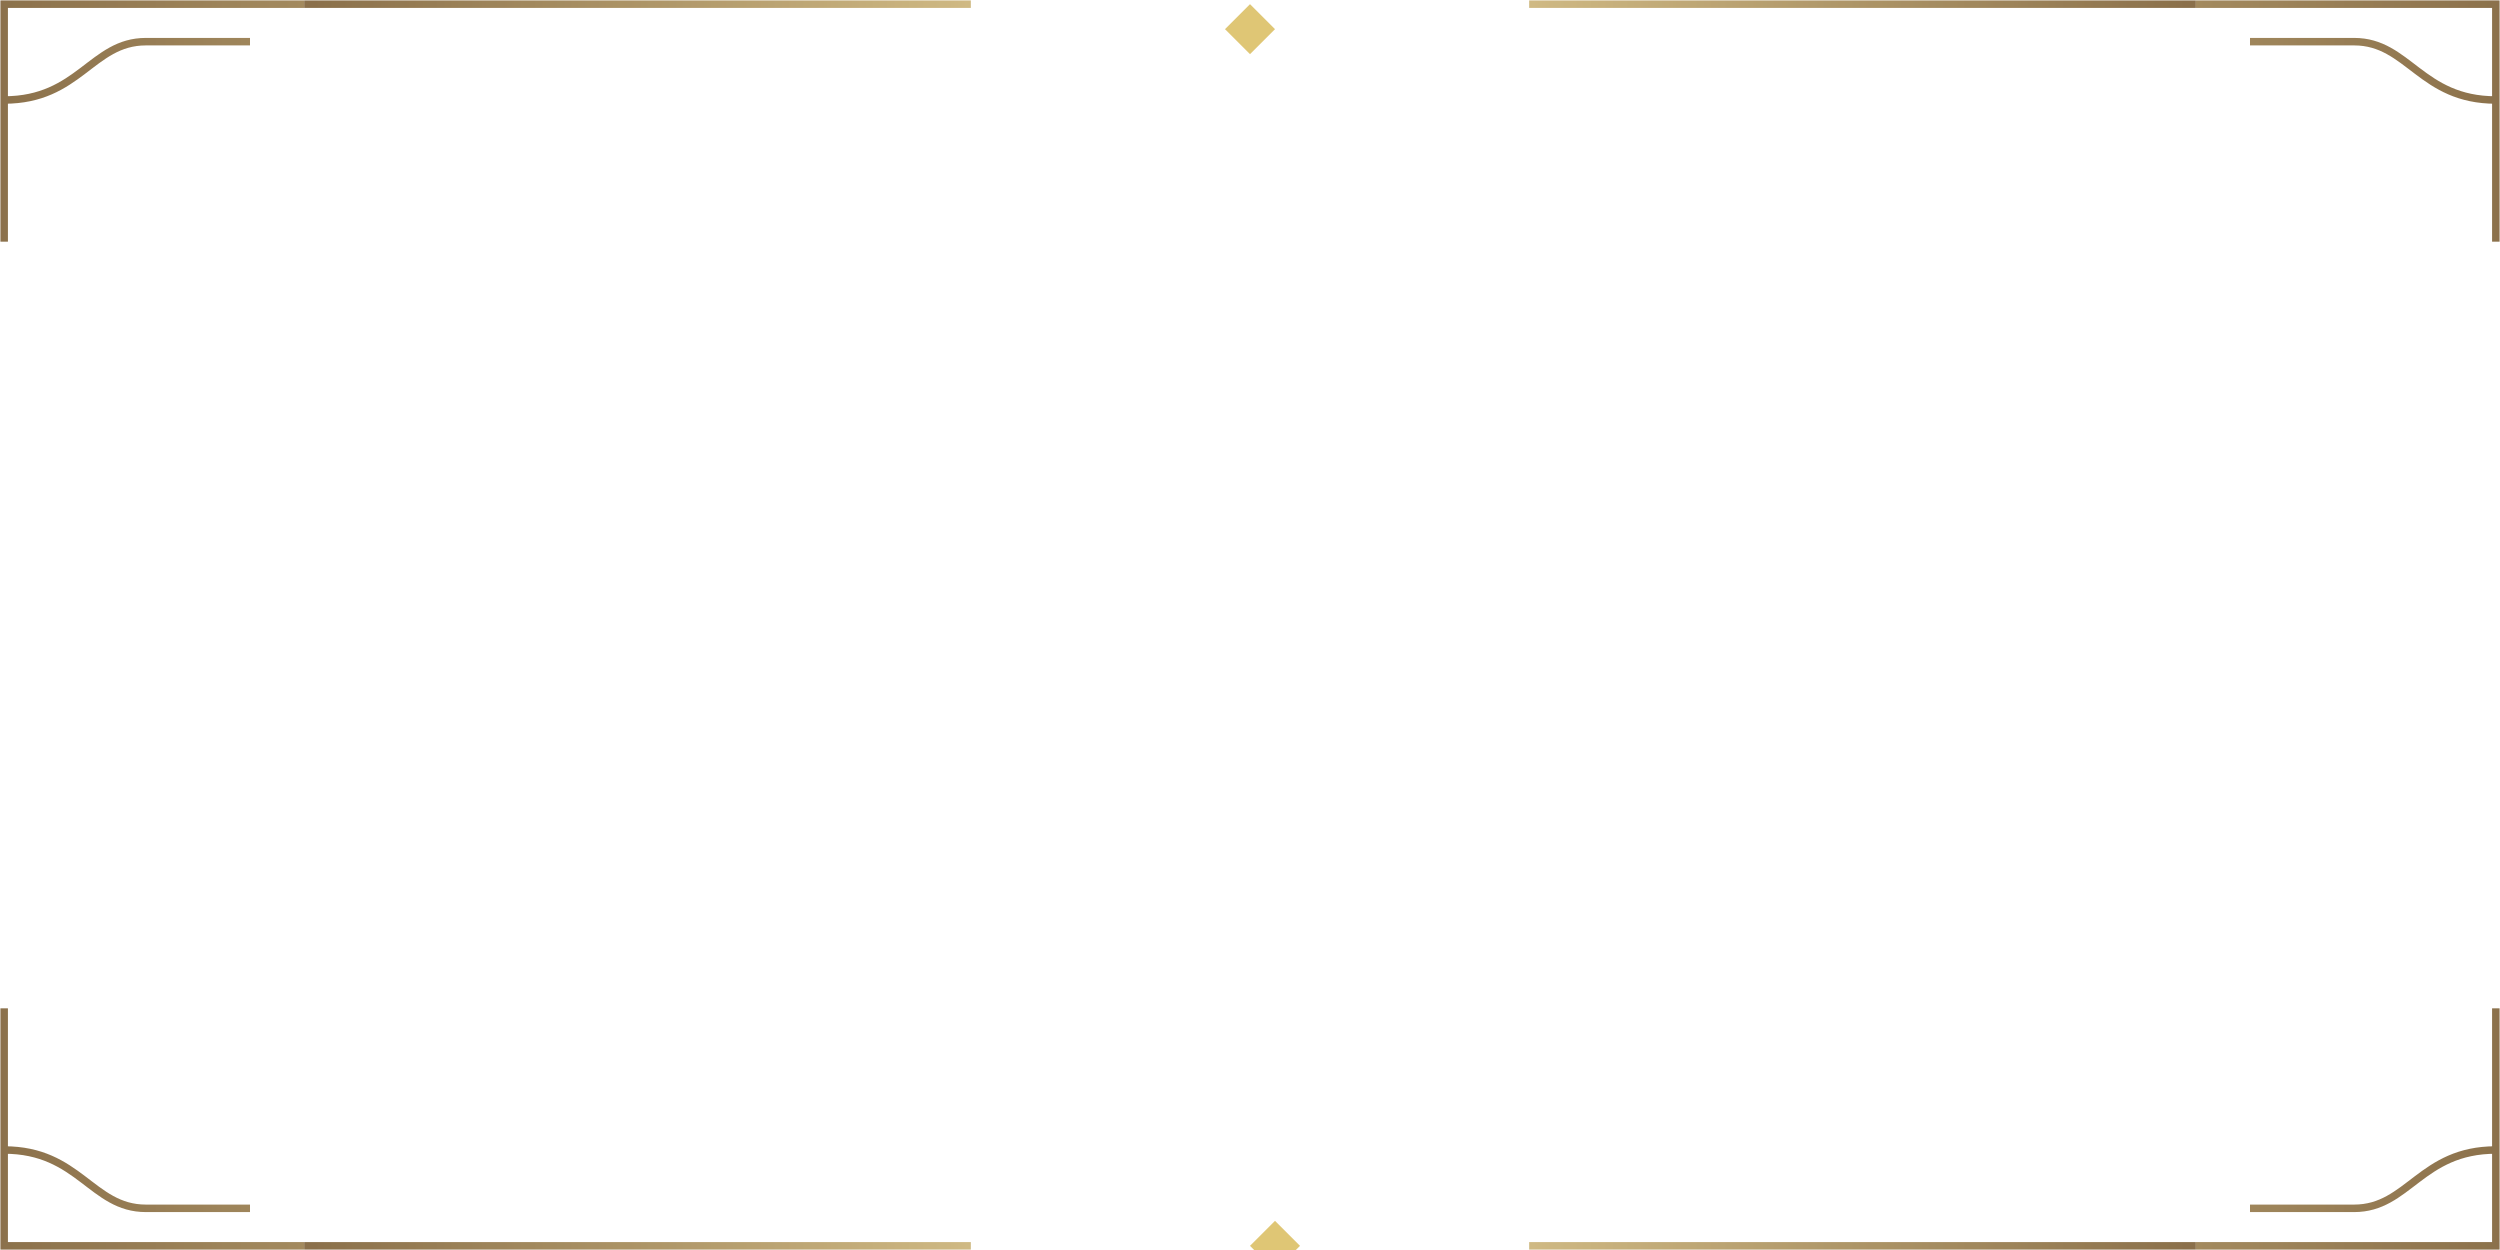
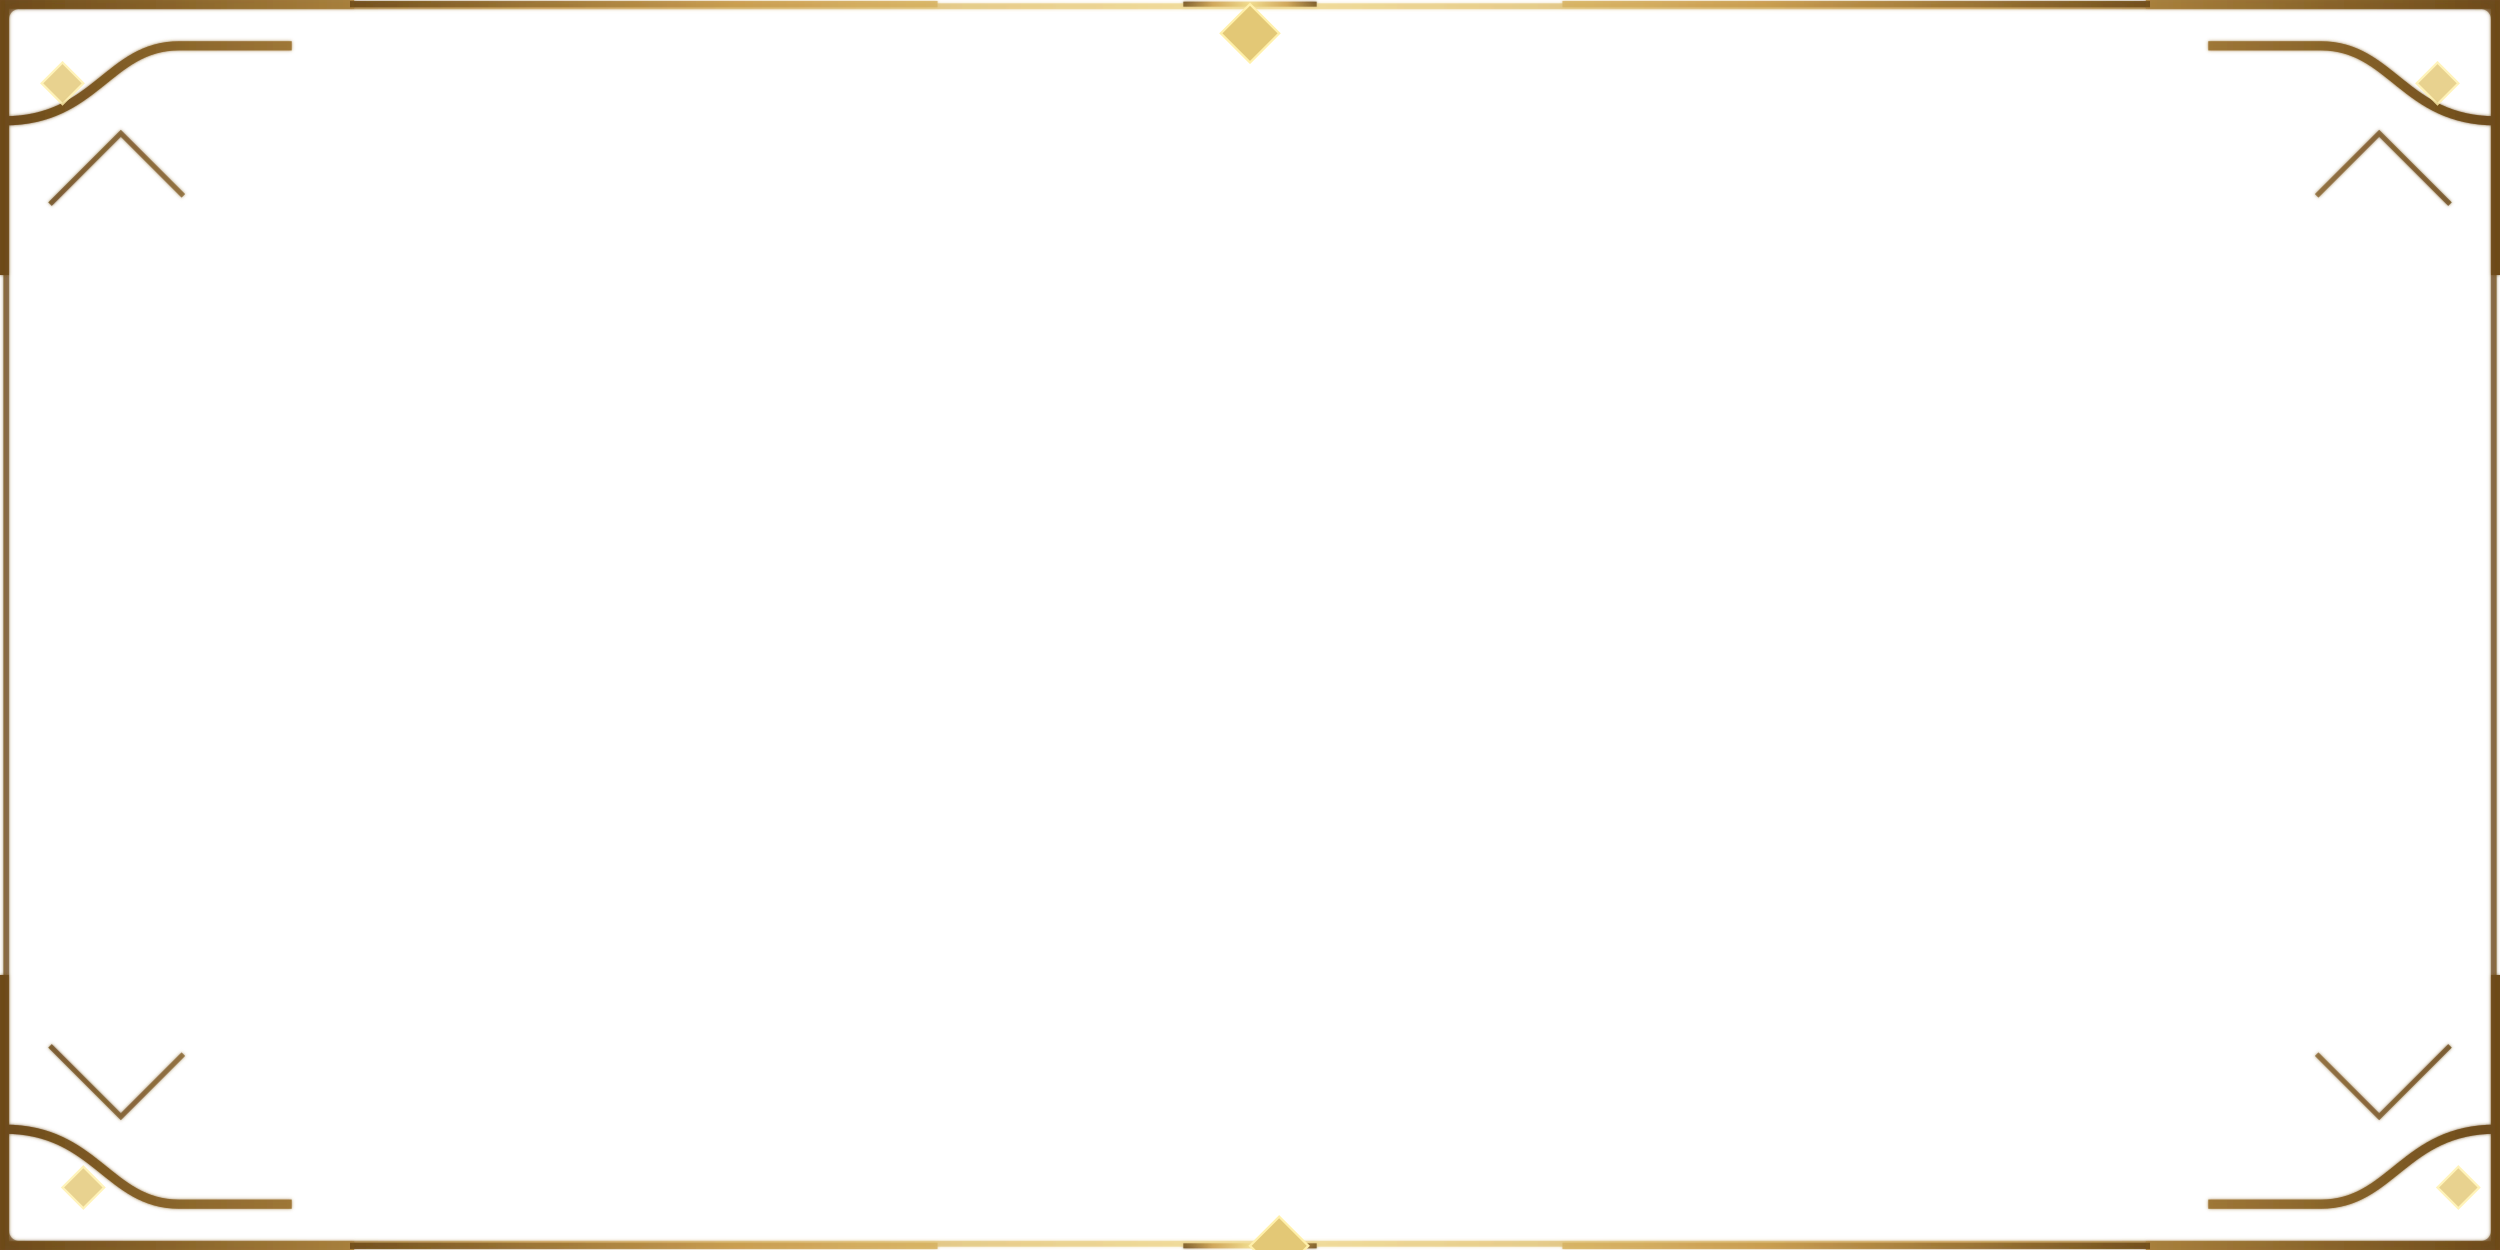
<svg xmlns="http://www.w3.org/2000/svg" viewBox="0 0 600 300" preserveAspectRatio="none">
  <defs>
    <linearGradient id="g" x1="0" x2="1">
      <stop stop-color="#6a4818" />
-       <stop offset=".5" stop-color="#e7cd7f" />
+       <stop offset=".22" stop-color="#c99d4f" />
+       <stop offset=".5" stop-color="#f0d98a" />
+       <stop offset=".78" stop-color="#c99d4f" />
      <stop offset="1" stop-color="#6a4818" />
    </linearGradient>
+     <filter id="gl">
+       <feGaussianBlur stdDeviation=".45" result="b" />
+       <feMerge>
+         <feMergeNode in="b" />
+         <feMergeNode in="SourceGraphic" />
+       </feMerge>
+     </filter>
  </defs>
-   <g fill="none" stroke="url(#g)" stroke-width="1.8" opacity=".78">
-     <path d="M1 58V1h72M1 24c18 0 21-14 34-14h25M599 58V1h-72M599 24c-18 0-21-14-34-14h-25" />
-     <path d="M1 242v57h72M1 276c18 0 21 14 34 14h25M599 242v57h-72M599 276c-18 0-21 14-34 14h-25" />
-     <path d="M73 1h160m134 0h160M73 299h160m134 0h160" />
+   <g fill="none" stroke="url(#g)" filter="url(#gl)">
+     <rect x="1.5" y="1.5" width="597" height="297" rx="3" stroke-width="1.4" opacity=".62" />
+     <path d="M1 66V1h84M1 29c22 0 25-18 42-18h27M599 66V1h-84M599 29c-22 0-25-18-42-18h-27" stroke-width="2.2" opacity=".96" />
+     <path d="M1 234v65h84M1 271c22 0 25 18 42 18h27M599 234v65h-84M599 271c-22 0-25 18-42 18h-27" stroke-width="2.2" opacity=".96" />
+     <path d="M84 1h141m150 0h141M84 299h141m150 0h141" stroke-width="1.5" opacity=".86" />
+     <path d="M12 49l17-17 15 15M588 49l-17-17-15 15M12 251l17 17 15-15M588 251l-17 17-15-15" stroke-width="1.2" opacity=".72" />
+     <path d="M284 1h32M284 299h32" stroke-width="1.2" opacity=".75" />
  </g>
-   <g fill="#dfc675">
-     <path d="M300 1l6 6-6 6-6-6zM300 299l6-6 6 6-6 6z" />
+   <g fill="#e3c876" stroke="#fff0aa" stroke-width=".55">
+     <path d="M300 1l7 7-7 7-7-7zM300 299l7-7 7 7-7 7z" />
+     <path d="M15 15l5 5-5 5-5-5zM585 15l5 5-5 5-5-5zM15 285l5-5 5 5-5 5zM585 285l5-5 5 5-5 5z" opacity=".82" />
  </g>
</svg>
